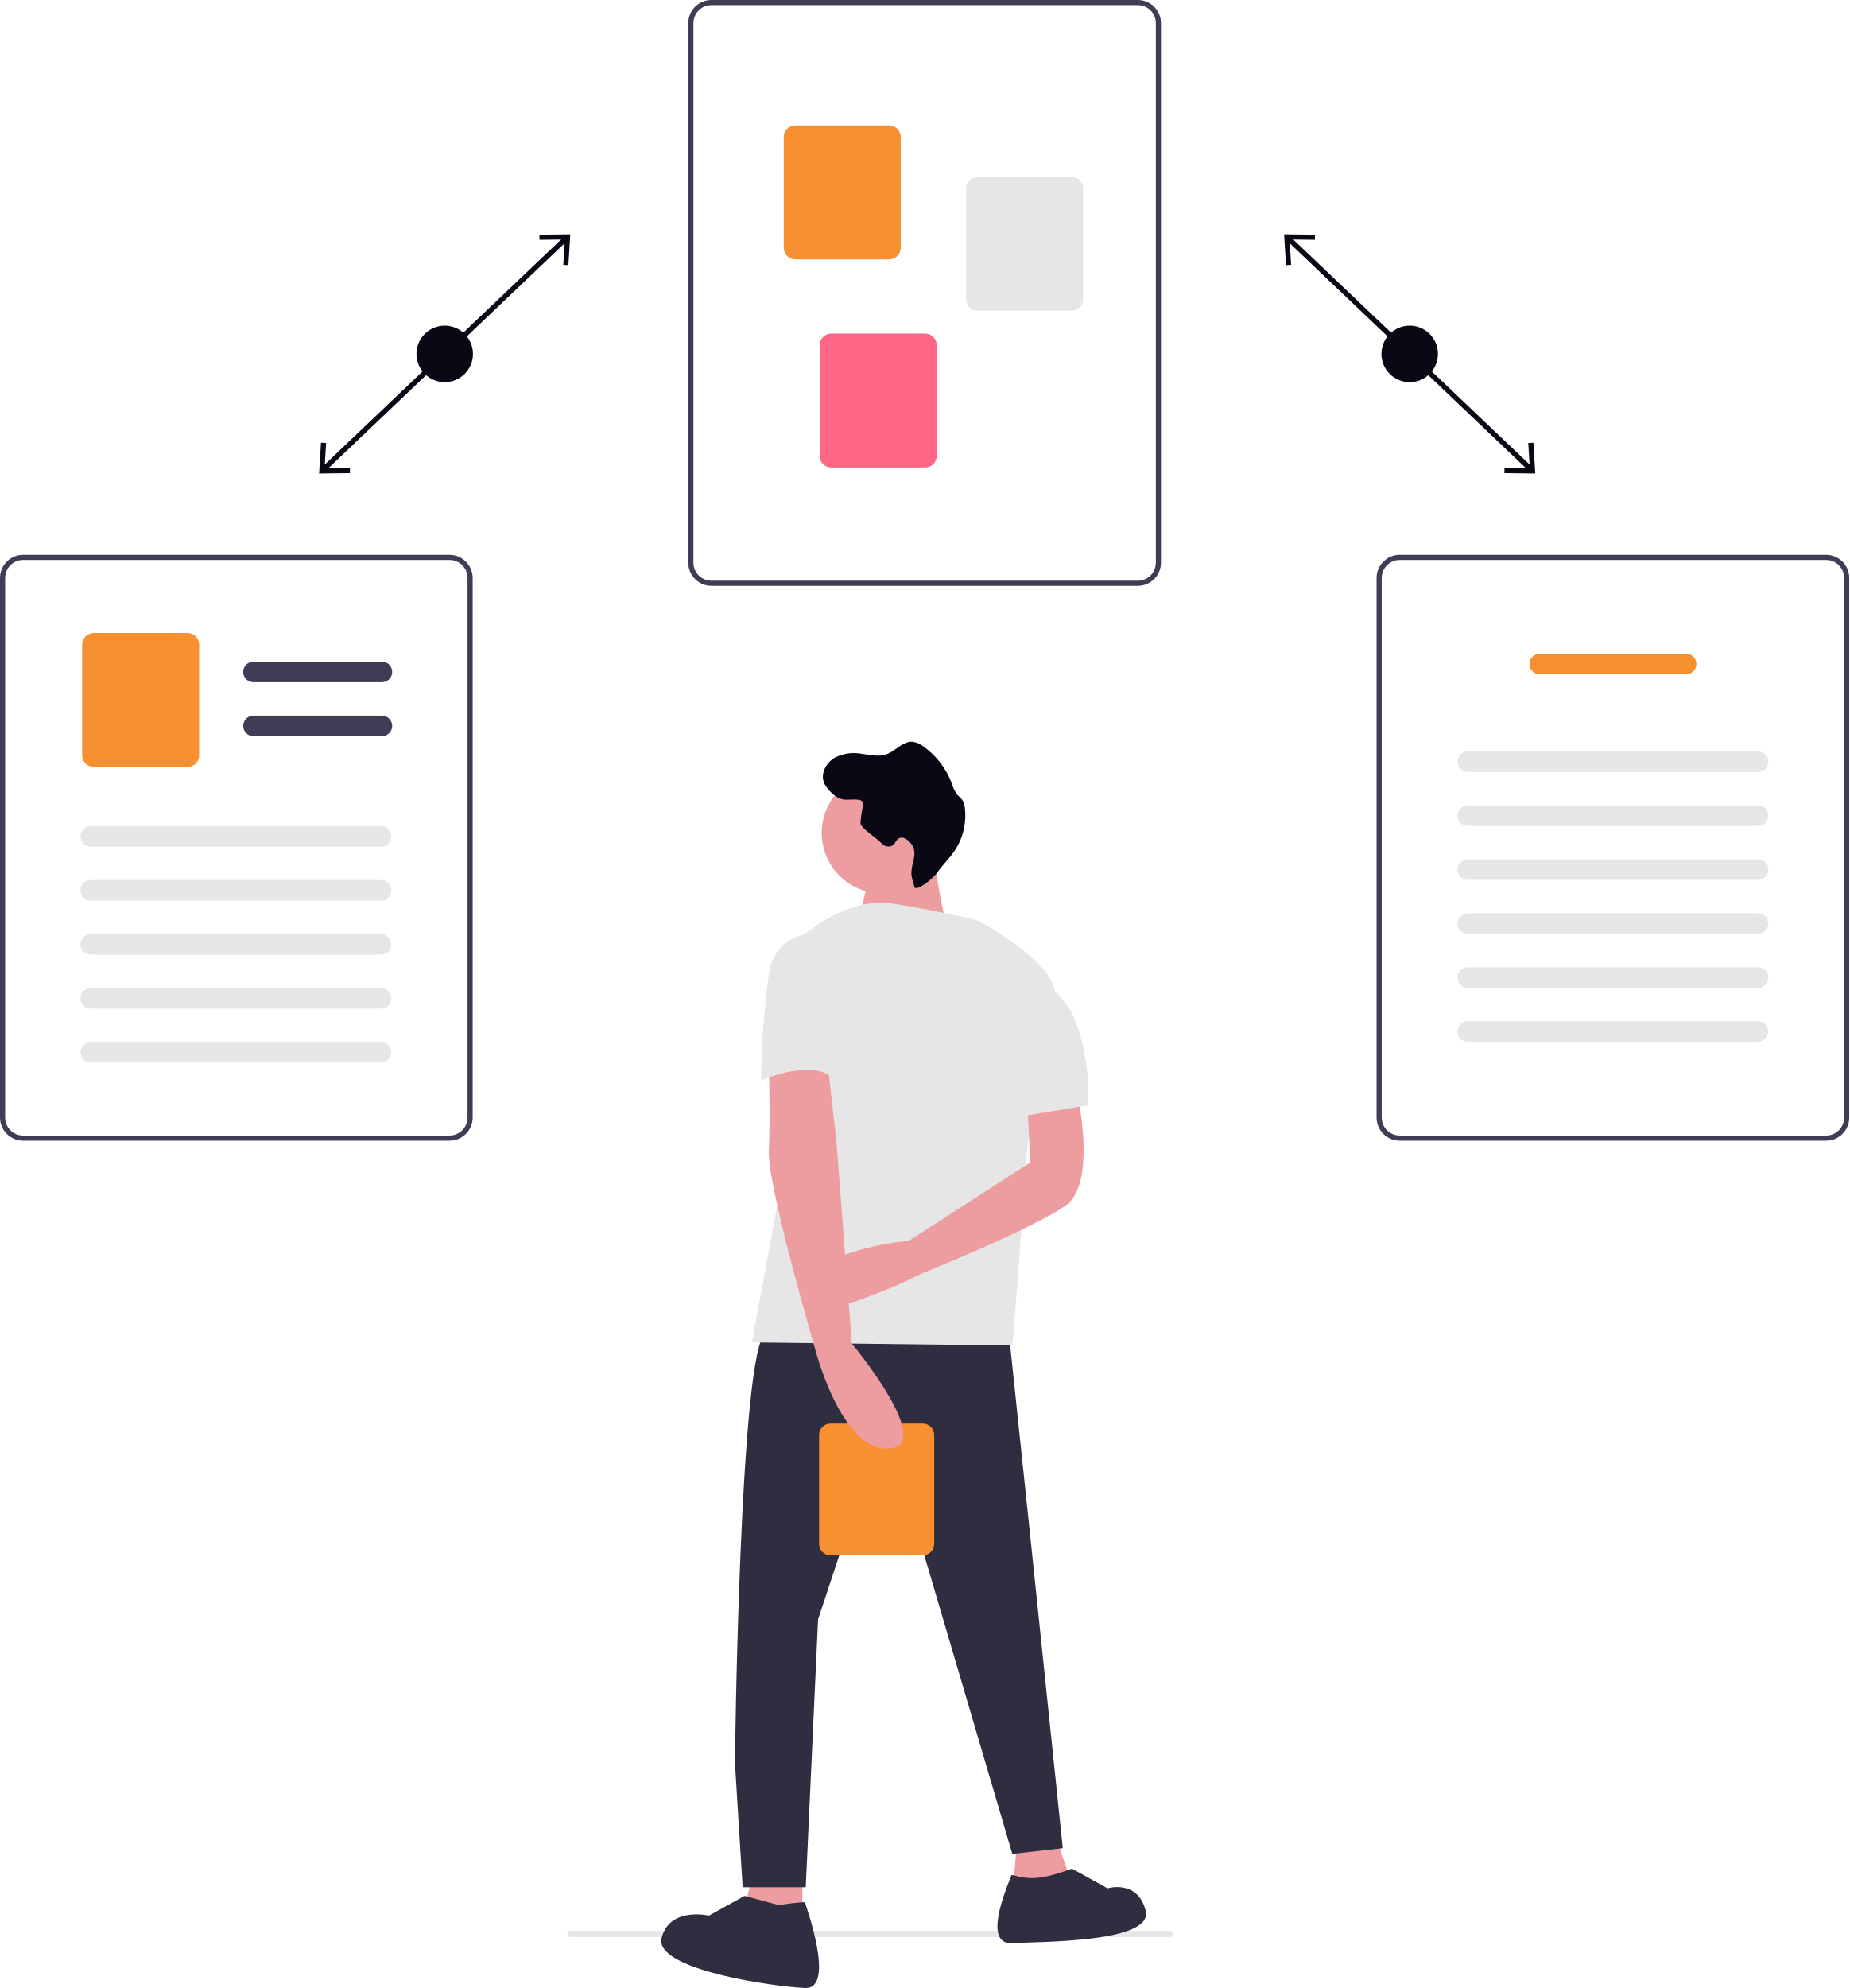
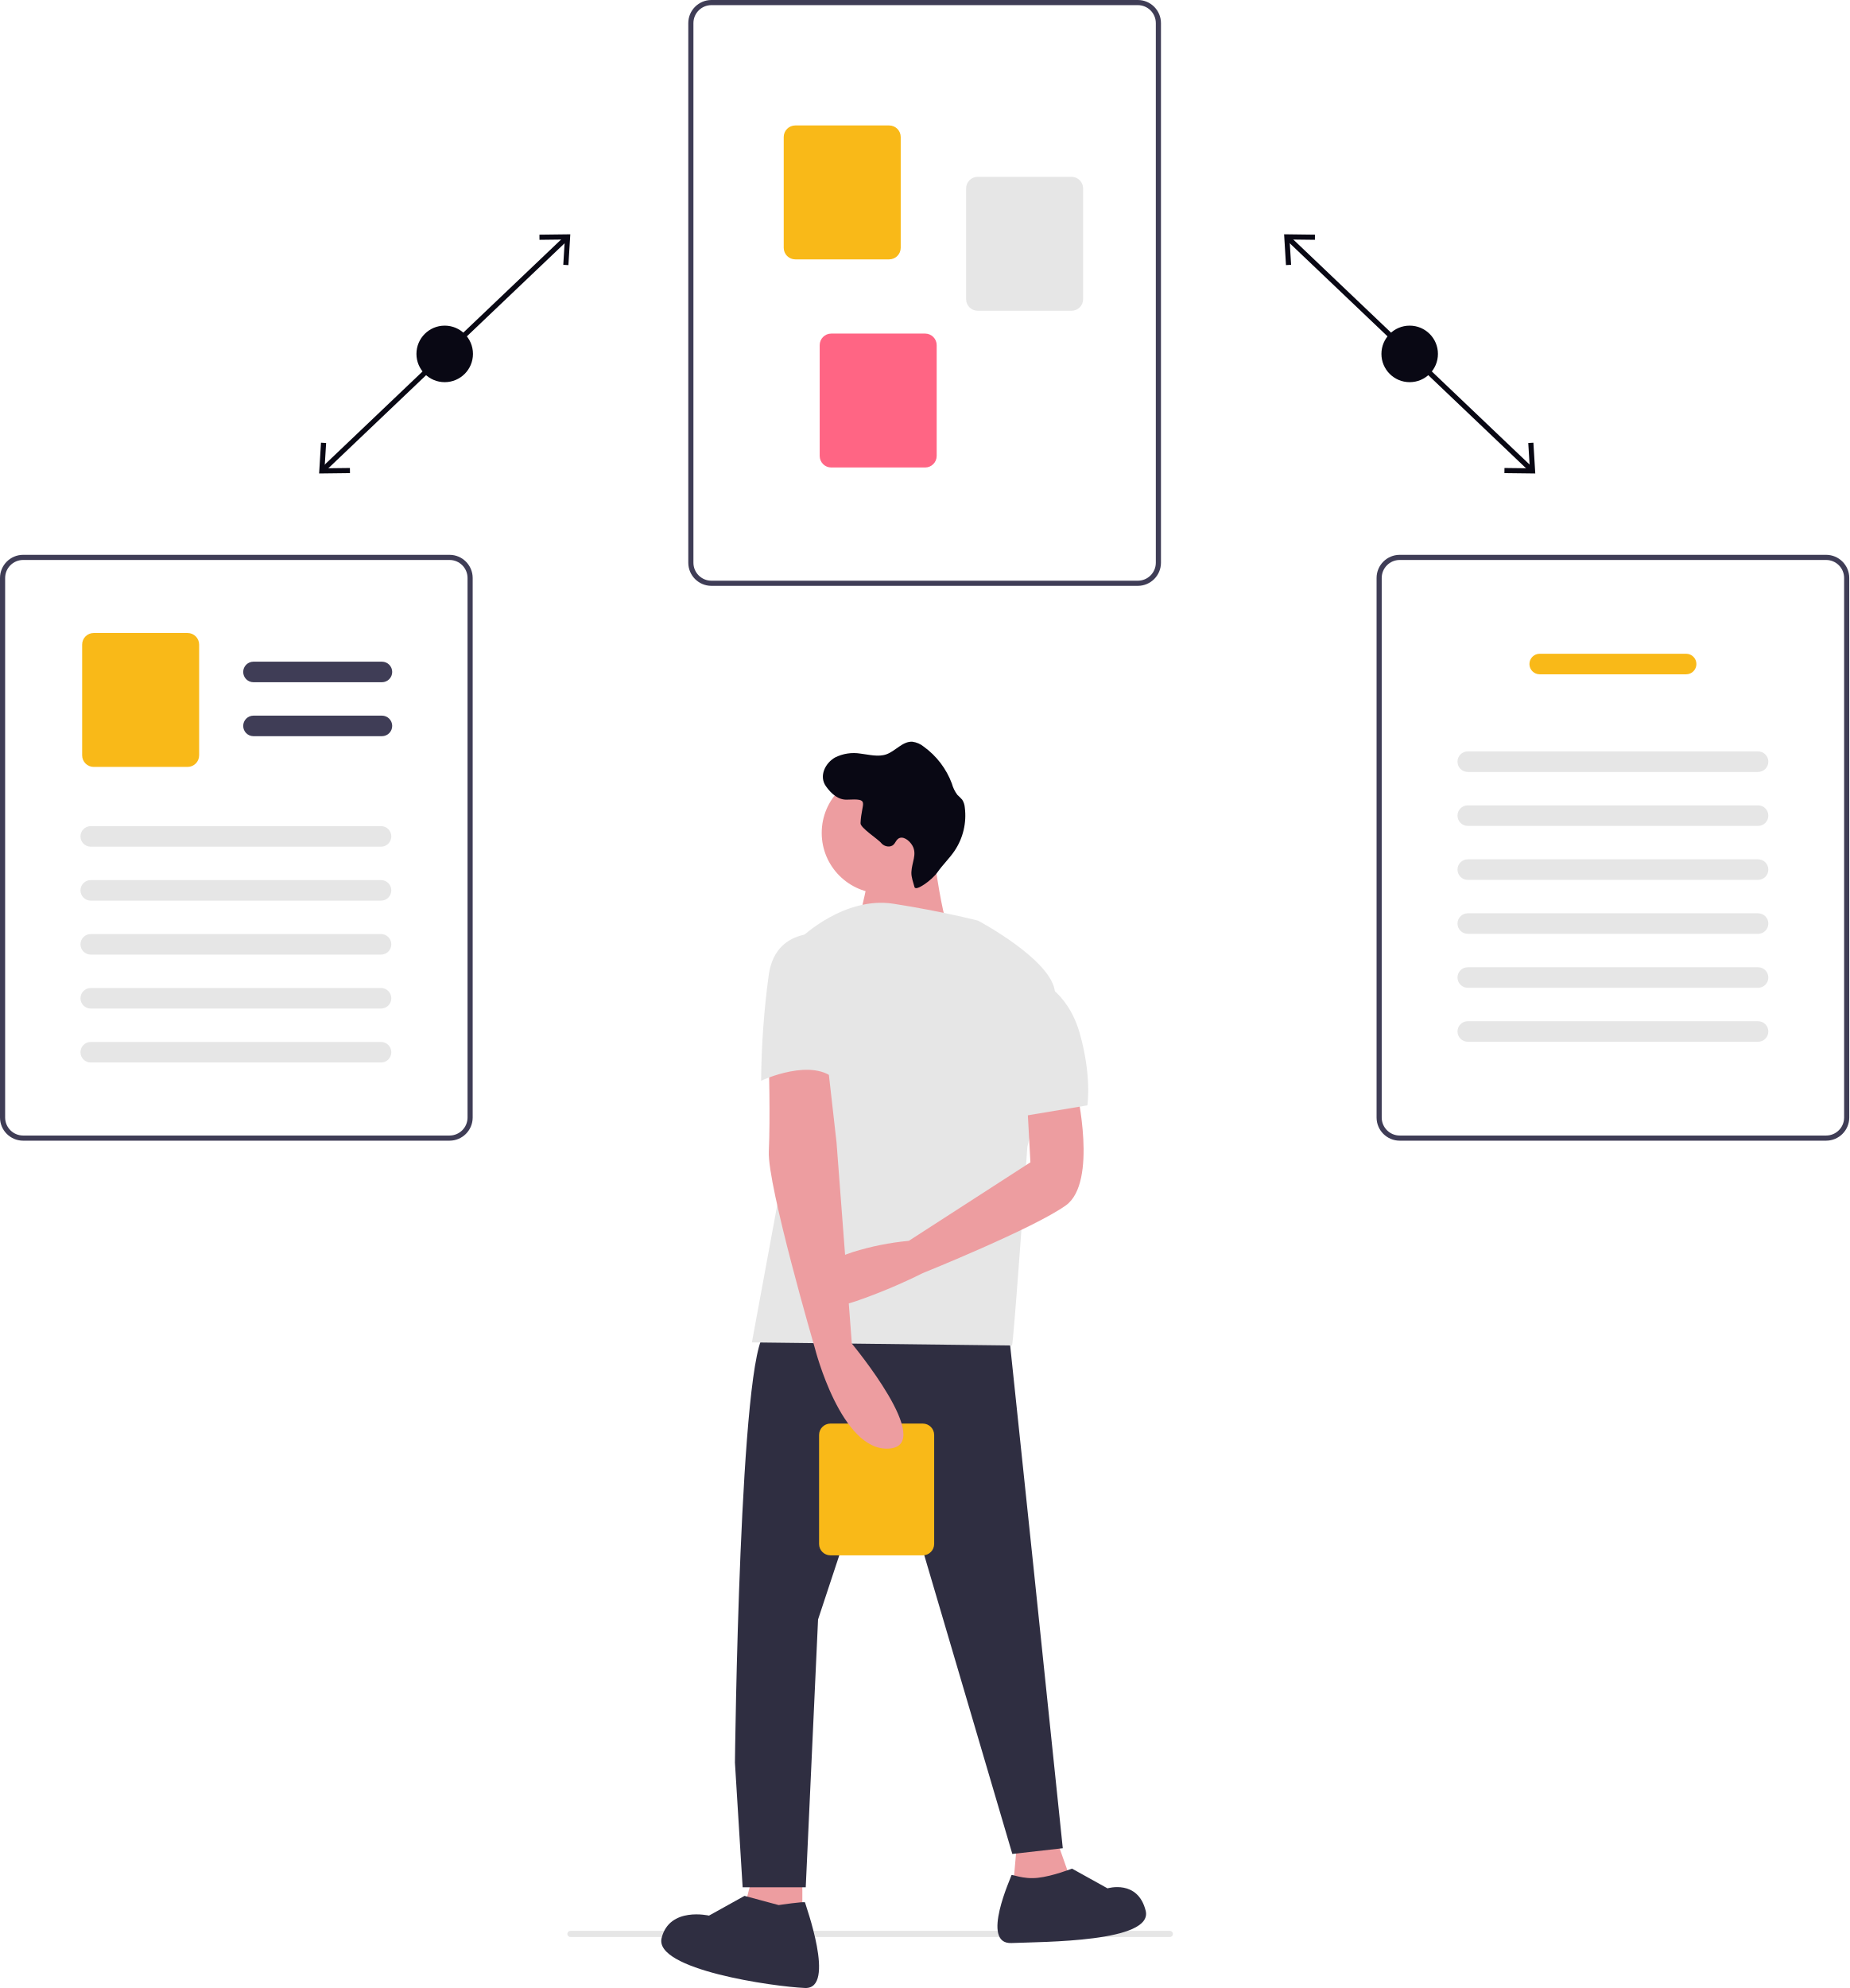
<svg xmlns="http://www.w3.org/2000/svg" width="744.34" height="800" viewBox="0 0 744.34 800">
  <g transform="translate(-691 -161)">
    <g transform="translate(1207.862 255.287)">
      <rect width="2.068" height="135.105" transform="translate(0.905 2.299) rotate(-46.407)" fill="#090814" />
      <path d="M501.081,143.982l-2.066.125.624,10.178-10.2-.122-.022,2.069,12.42.147Z" transform="translate(-400.739 -60.125)" fill="#090814" />
      <path d="M430.162,76.354l-.022,2.069-10.2-.122.624,10.178L418.5,88.6l-.755-12.4Z" transform="translate(-417.745 -76.206)" fill="#090814" />
      <circle cx="11.374" cy="11.374" r="11.374" transform="translate(39.173 36.754)" fill="#090814" />
    </g>
    <g transform="translate(819.447 255.287)">
      <rect width="135.105" height="2.068" transform="translate(0.91 93.96) rotate(-43.593)" fill="#090814" />
      <path d="M103.815,156.378l12.42-.147-.023-2.069-10.2.122.624-10.178-2.066-.125Z" transform="translate(-103.815 -60.125)" fill="#090814" />
      <path d="M187.908,76.206l-.756,12.4-2.066-.125.622-10.178-10.2.122-.022-2.069Z" transform="translate(-86.809 -76.206)" fill="#090814" />
      <circle cx="11.374" cy="11.374" r="11.374" transform="translate(39.176 36.754)" fill="#090814" />
    </g>
    <path d="M704.065,370.752H532.42a9.317,9.317,0,0,1-9.306-9.306V144.306A9.317,9.317,0,0,1,532.42,135H704.065a9.316,9.316,0,0,1,9.306,9.306v217.14a9.317,9.317,0,0,1-9.306,9.306ZM532.42,137.068a7.246,7.246,0,0,0-7.238,7.238v217.14a7.246,7.246,0,0,0,7.238,7.238H704.065a7.246,7.246,0,0,0,7.238-7.238V144.306a7.246,7.246,0,0,0-7.238-7.238Z" transform="translate(444.927 26)" fill="#3f3d56" />
-     <path d="M596.6,229.693H558.815a4.658,4.658,0,0,1-4.653-4.653V180.454a4.658,4.658,0,0,1,4.653-4.653H596.6a4.658,4.658,0,0,1,4.653,4.653V225.04A4.658,4.658,0,0,1,596.6,229.693Z" transform="translate(452.294 35.681)" fill="#F79031" />
+     <path d="M596.6,229.693H558.815a4.658,4.658,0,0,1-4.653-4.653V180.454a4.658,4.658,0,0,1,4.653-4.653H596.6a4.658,4.658,0,0,1,4.653,4.653V225.04A4.658,4.658,0,0,1,596.6,229.693Z" transform="translate(452.294 35.681)" fill="#F9B918" />
    <path d="M655.933,246.407H618.151a4.658,4.658,0,0,1-4.653-4.653V197.169a4.658,4.658,0,0,1,4.653-4.653h37.782a4.658,4.658,0,0,1,4.653,4.653v44.586A4.658,4.658,0,0,1,655.933,246.407Z" transform="translate(466.372 39.647)" fill="#e6e6e6" />
    <path d="M608.3,297.386H570.515a4.658,4.658,0,0,1-4.653-4.653V248.147a4.658,4.658,0,0,1,4.653-4.653H608.3a4.658,4.658,0,0,1,4.653,4.653v44.586a4.658,4.658,0,0,1-4.653,4.653Z" transform="translate(455.07 51.742)" fill="#ff6584" />
    <path d="M927.979,551.209H756.335a9.317,9.317,0,0,1-9.306-9.306V324.763a9.317,9.317,0,0,1,9.306-9.306H927.979a9.316,9.316,0,0,1,9.306,9.306V541.9a9.317,9.317,0,0,1-9.306,9.306ZM756.335,317.525a7.246,7.246,0,0,0-7.238,7.238V541.9a7.246,7.246,0,0,0,7.238,7.238H927.979a7.246,7.246,0,0,0,7.238-7.238V324.763a7.246,7.246,0,0,0-7.238-7.238Z" transform="translate(498.055 68.816)" fill="#3f3d56" />
-     <path d="M859.828,355.9H800.89a4.136,4.136,0,0,1,0-8.272h58.938a4.136,4.136,0,1,1,0,8.272Z" transform="translate(509.853 76.451)" fill="#F79031" />
+     <path d="M859.828,355.9H800.89a4.136,4.136,0,0,1,0-8.272h58.938a4.136,4.136,0,1,1,0,8.272Z" transform="translate(509.853 76.451)" fill="#F9B918" />
    <path d="M894.332,387.661H777.49a4.136,4.136,0,0,1,0-8.272H894.332a4.136,4.136,0,0,1,0,8.272Z" transform="translate(504.301 83.985)" fill="#e6e6e6" />
    <path d="M894.332,405.211H777.49a4.136,4.136,0,0,1,0-8.272H894.332a4.136,4.136,0,0,1,0,8.272Z" transform="translate(504.301 88.149)" fill="#e6e6e6" />
    <path d="M894.332,422.761H777.49a4.136,4.136,0,0,1,0-8.272H894.332a4.136,4.136,0,0,1,0,8.272Z" transform="translate(504.301 92.313)" fill="#e6e6e6" />
    <path d="M894.332,440.311H777.49a4.136,4.136,0,1,1,0-8.272H894.332a4.136,4.136,0,0,1,0,8.272Z" transform="translate(504.301 96.478)" fill="#e6e6e6" />
    <path d="M894.332,457.861H777.49a4.136,4.136,0,0,1,0-8.272H894.332a4.136,4.136,0,0,1,0,8.272Z" transform="translate(504.301 100.642)" fill="#e6e6e6" />
    <path d="M894.332,475.411H777.49a4.136,4.136,0,0,1,0-8.272H894.332a4.136,4.136,0,0,1,0,8.272Z" transform="translate(504.301 104.806)" fill="#e6e6e6" />
    <path d="M480.15,551.209H308.506A9.317,9.317,0,0,1,299.2,541.9V324.763a9.317,9.317,0,0,1,9.306-9.306H480.15a9.317,9.317,0,0,1,9.306,9.306V541.9a9.317,9.317,0,0,1-9.306,9.306ZM308.506,317.525a7.246,7.246,0,0,0-7.238,7.238V541.9a7.246,7.246,0,0,0,7.238,7.238H480.15a7.246,7.246,0,0,0,7.238-7.238V324.763a7.246,7.246,0,0,0-7.238-7.238Z" transform="translate(391.8 68.816)" fill="#3f3d56" />
    <path d="M434.156,358.479h-51.7a4.136,4.136,0,0,1,0-8.272h51.7a4.136,4.136,0,1,1,0,8.272Z" transform="translate(410.572 77.061)" fill="#3f3d56" />
    <path d="M434.156,376.029h-51.7a4.136,4.136,0,1,1,0-8.272h51.7a4.136,4.136,0,1,1,0,8.272Z" transform="translate(410.572 81.225)" fill="#3f3d56" />
-     <path d="M368.36,394.77H330.578a4.658,4.658,0,0,1-4.653-4.653V345.532a4.658,4.658,0,0,1,4.653-4.653H368.36a4.658,4.658,0,0,1,4.653,4.653v44.586a4.658,4.658,0,0,1-4.653,4.653Z" transform="translate(398.141 74.848)" fill="#F79031" />
+     <path d="M368.36,394.77H330.578a4.658,4.658,0,0,1-4.653-4.653V345.532a4.658,4.658,0,0,1,4.653-4.653H368.36a4.658,4.658,0,0,1,4.653,4.653v44.586a4.658,4.658,0,0,1-4.653,4.653Z" transform="translate(398.141 74.848)" fill="#F9B918" />
    <path d="M446.358,411.965H329.516a4.136,4.136,0,0,1,0-8.272H446.358a4.136,4.136,0,1,1,0,8.272Z" transform="translate(398.011 89.752)" fill="#e6e6e6" />
    <path d="M446.358,429.515H329.516a4.136,4.136,0,0,1,0-8.272H446.358a4.136,4.136,0,1,1,0,8.272Z" transform="translate(398.011 93.916)" fill="#e6e6e6" />
    <path d="M446.358,447.065H329.516a4.136,4.136,0,0,1,0-8.272H446.358a4.136,4.136,0,1,1,0,8.272Z" transform="translate(398.011 98.08)" fill="#e6e6e6" />
    <path d="M446.358,464.615H329.516a4.136,4.136,0,0,1,0-8.272H446.358a4.136,4.136,0,1,1,0,8.272Z" transform="translate(398.011 102.244)" fill="#e6e6e6" />
    <path d="M446.358,482.165H329.516a4.136,4.136,0,0,1,0-8.272H446.358a4.136,4.136,0,1,1,0,8.272Z" transform="translate(398.011 106.408)" fill="#e6e6e6" />
    <g transform="translate(919.373 454.538)">
      <path d="M485.016,765.474H726.283a1.237,1.237,0,0,0,0-2.474H485.016a1.237,1.237,0,1,0,0,2.474Z" transform="translate(-483.779 -279.534)" fill="#e6e6e6" />
      <path d="M949.778,760.482l7.643,21.679L933.8,784.019l2.084-23.537Z" transform="translate(-754.411 -318.085)" fill="#ed9da0" />
      <path d="M821.65,781.256v29.732H794.53l7.649-29.732Z" transform="translate(-727.076 -322.135)" fill="#ed9da0" />
      <path d="M1000.762,542.094l9.91,94.148,11.79,113.117-20.311,2.3L950.591,576.78,923.957,657.3,919,765.076h-25.4l-3.1-50.171s1.858-167.237,12.388-172.811S1000.762,542.094,1000.762,542.094Z" transform="translate(-823.055 -299.142)" fill="#2f2e41" />
-       <path d="M508.9,604.366V560.5a4.583,4.583,0,0,1,4.578-4.578h37.172a4.583,4.583,0,0,1,4.578,4.578v43.866a4.583,4.583,0,0,1-4.578,4.578H513.473a4.583,4.583,0,0,1-4.578-4.578Z" transform="translate(-407.591 -276.591)" fill="#F79031" />
+       <path d="M508.9,604.366V560.5a4.583,4.583,0,0,1,4.578-4.578h37.172a4.583,4.583,0,0,1,4.578,4.578v43.866a4.583,4.583,0,0,1-4.578,4.578H513.473a4.583,4.583,0,0,1-4.578-4.578Z" transform="translate(-407.591 -276.591)" fill="#F9B918" />
      <path d="M902.617,827.684s10.591-1.589,10.591-1.059,12.709,34.951,0,34.421-60.9-7.414-57.722-20.123,19.064-9,19.064-9l14.3-7.943Z" transform="translate(-817.552 -354.59)" fill="#2f2e41" />
      <path d="M1039.67,814.06c-6.09.662-10.591-1.589-10.591-1.059s-12.709,27.83,0,27.3,57.2-.3,54.018-13.008-15.36-9-15.36-9l-14.3-7.943S1045.76,813.4,1039.67,814.06Z" transform="translate(-850.328 -351.933)" fill="#2f2e41" />
      <circle cx="24.375" cy="24.375" r="24.375" transform="translate(102.374 17.261)" fill="#ed9da0" />
      <path d="M981.958,288.783s4.336,43.358,9.911,46.455-42.738,6.194-42.738,6.194,11.768-39.641,8.052-43.358S981.958,288.783,981.958,288.783Z" transform="translate(-835.842 -250.231)" fill="#ed9da0" />
      <path d="M920.477,341.558s17.343-16.724,37.164-13.627,34.067,6.813,34.067,6.813,30.35,16.1,30.97,29.111-11.149,61.94-11.149,61.94-5.575,79.9-6.194,79.9-104.678-1.239-104.678-1.239l19.2-104.058Z" transform="translate(-826.388 -257.79)" fill="#e6e6e6" />
      <path d="M929.447,508.849c4.014,1.084,10.932-.415,18.155-2.781a225.284,225.284,0,0,0,26.727-11.236s44.6-17.962,57.6-27.253,4.336-46.455,4.336-46.455l-19.821,6.194,1.239,22.918-48.932,31.589a110.391,110.391,0,0,0-22.651,4.553c-8.238,2.707-16.24,6.925-19.133,13.4a12.539,12.539,0,0,0-.954,3.1C925.427,506.3,926.815,508.131,929.447,508.849Z" transform="translate(-831.307 -276.037)" fill="#ed9da0" />
      <path d="M932.654,406.505l3.716,32.828,6.163,81s34.1,41.021,14.9,42.26-29.731-40.26-29.731-40.26-19.2-65.656-18.582-79.283,0-36.544,0-36.544Z" transform="translate(-828.036 -273.186)" fill="#ed9da0" />
      <path d="M1041.651,365.726s12.388,4.336,17.343,21.679,3.1,29.112,3.1,29.112l-26.014,4.336Z" transform="translate(-852.794 -265.234)" fill="#e6e6e6" />
      <path d="M933.766,343.289s-22.3-4.955-25.4,16.1a337.047,337.047,0,0,0-3.1,42.738s21.06-9.91,30.35,0Z" transform="translate(-827.29 -260.761)" fill="#e6e6e6" />
      <path d="M58.557,39.095a16.809,16.809,0,0,1-9.211,4.833c-3.415.732-7.162.963-9.895,3.1-3.105,2.473-4.471,7.173-8.28,8.218a9.081,9.081,0,0,1-4.958-.393,32.085,32.085,0,0,1-15.52-10.349,13.291,13.291,0,0,0-3.575-3.571,25.851,25.851,0,0,1-2.464-1.2,6.706,6.706,0,0,1-2.008-2.618A25.45,25.45,0,0,1,.865,19.241c.952-3.53,2.67-6.8,3.684-10.352s5.7-10.3,6.8-8.627,2.505,3.24,3.106,5.176c1.172,3.808.114,7.638,3.092,10.283,1.843,1.635,5.175,2.732,6.427.621.5-.818.465-1.851.891-2.7.841-1.657,3.26-1.987,4.864-1.036,1.546,1.068,10.108,3.069,10.518,4.9,2.411,8.156-.589,10.658,8.139,7.169,3.25-1.3,6.711.058,9.837,2.293C62.345,29.915,61.506,35.742,58.557,39.095Z" transform="matrix(-0.946, -0.326, 0.326, -0.946, 150.368, 67.37)" fill="#090814" />
    </g>
  </g>
</svg>
